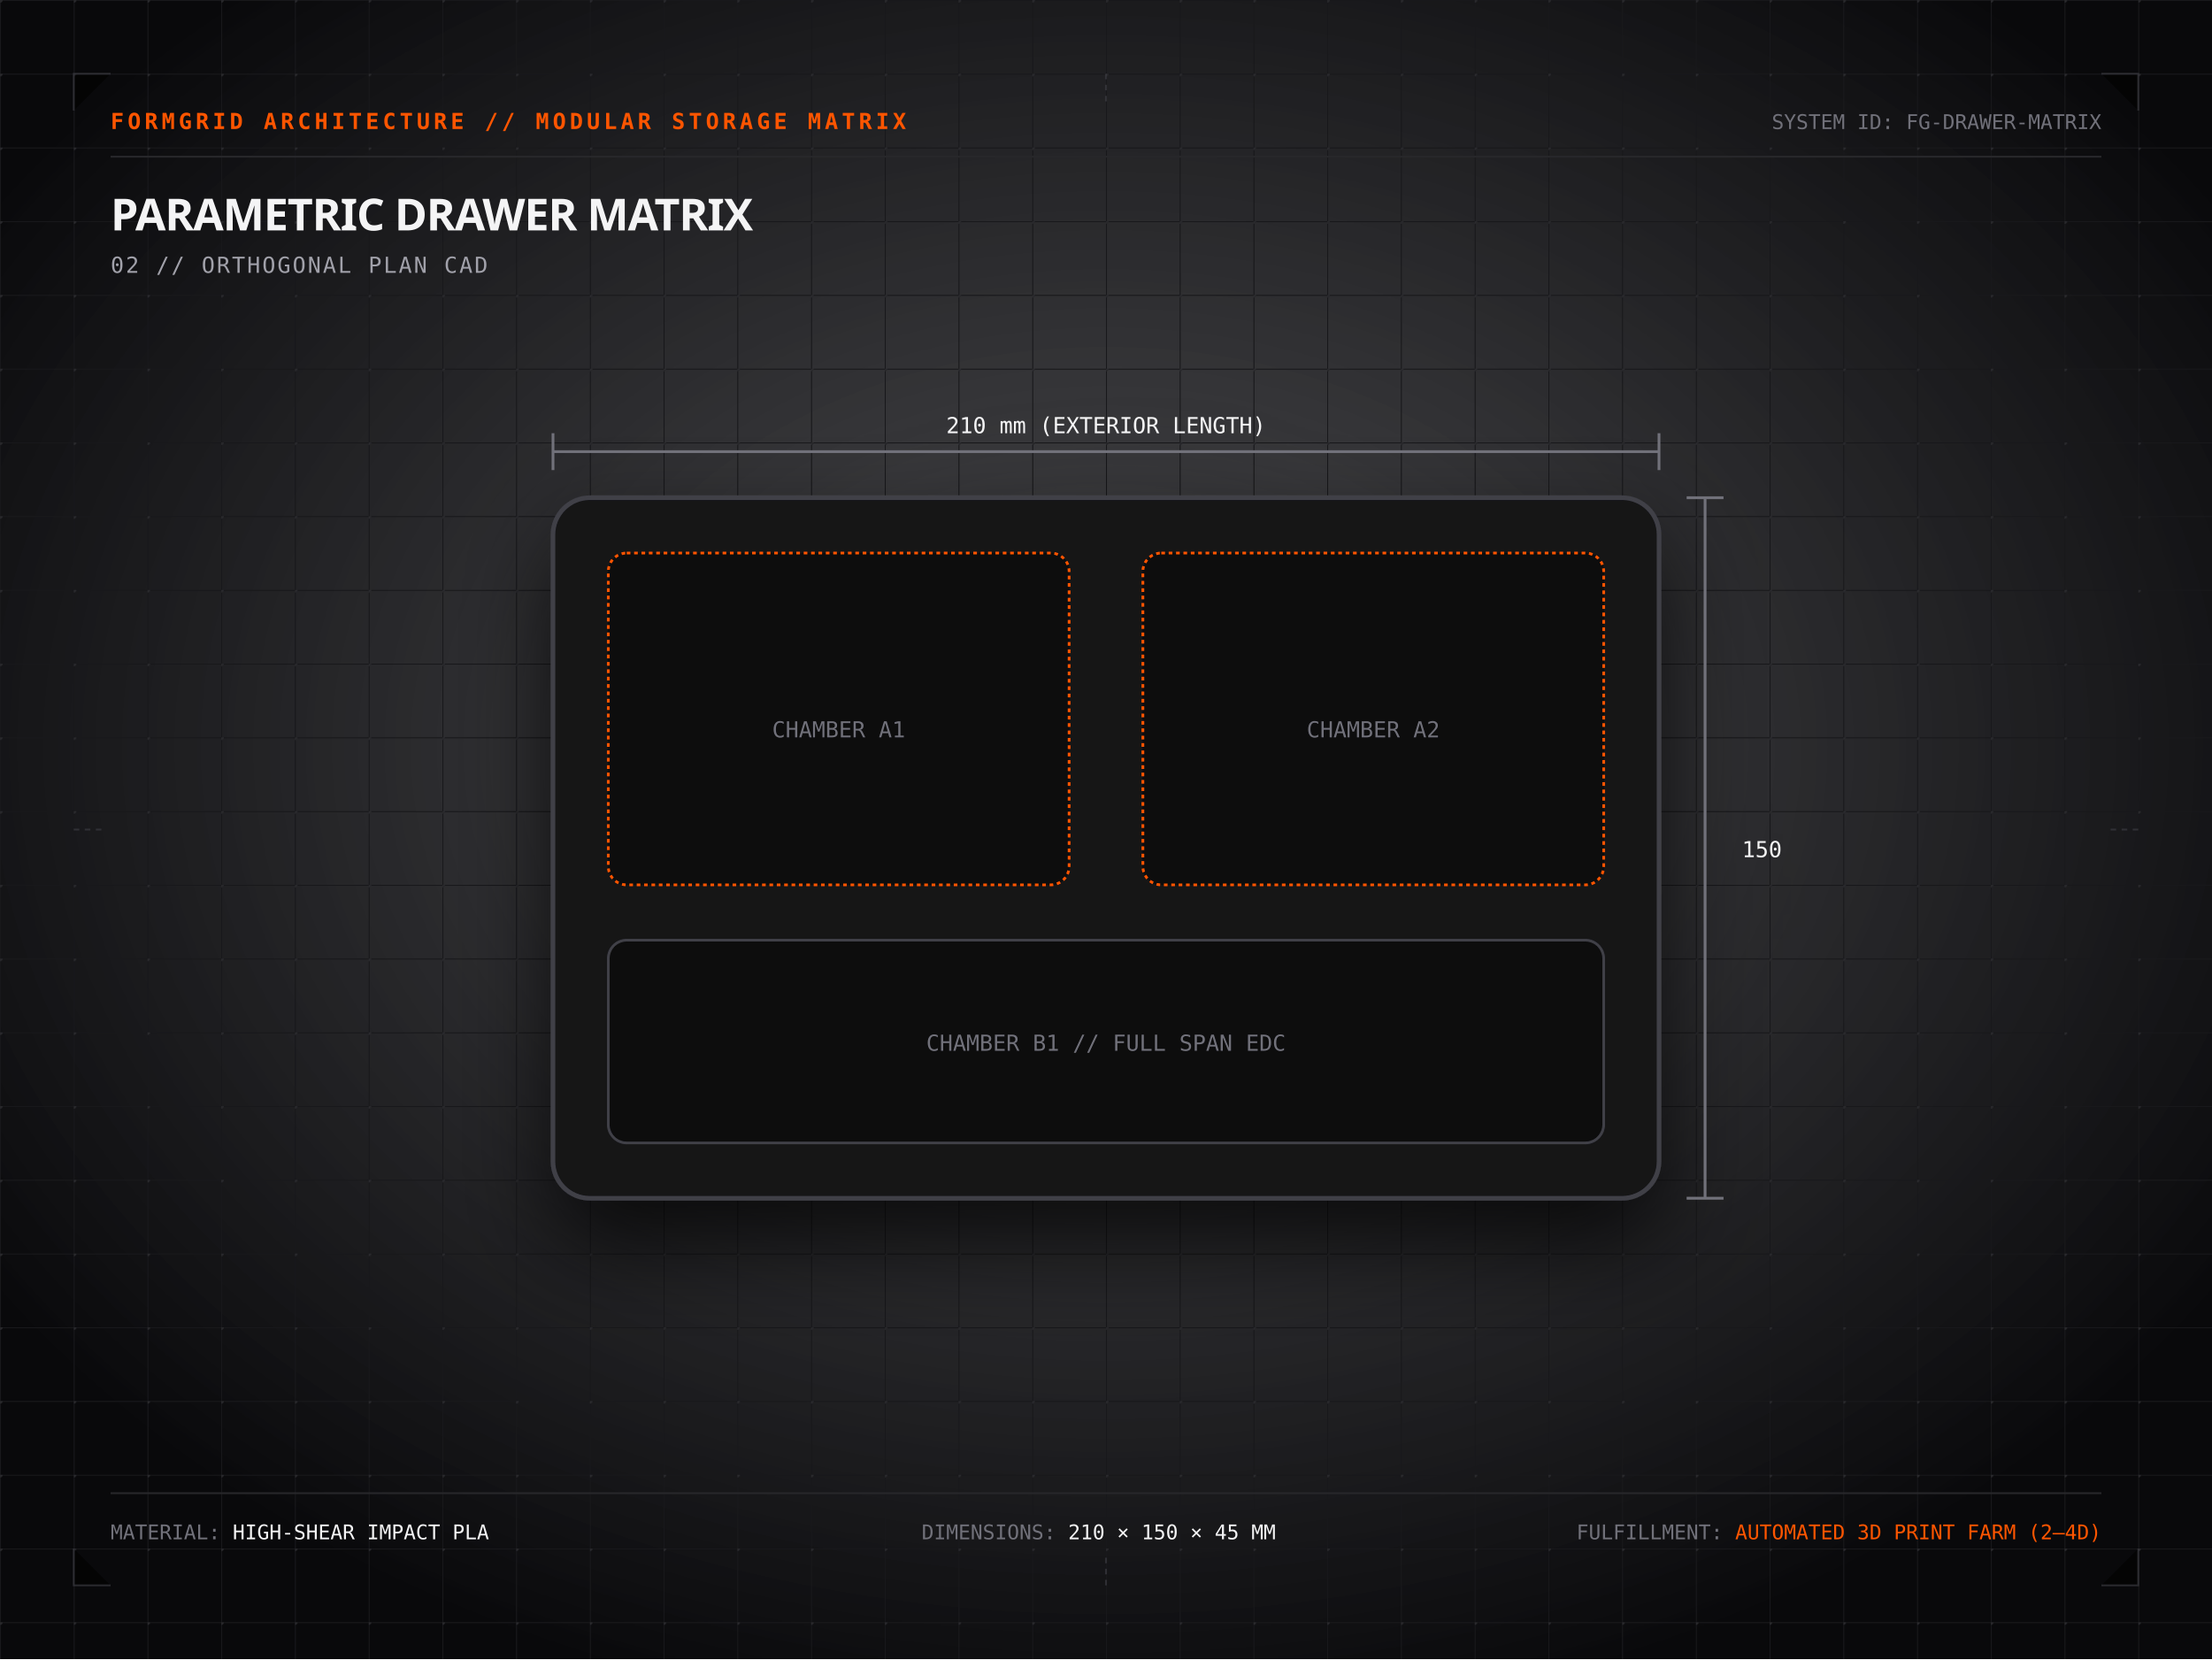
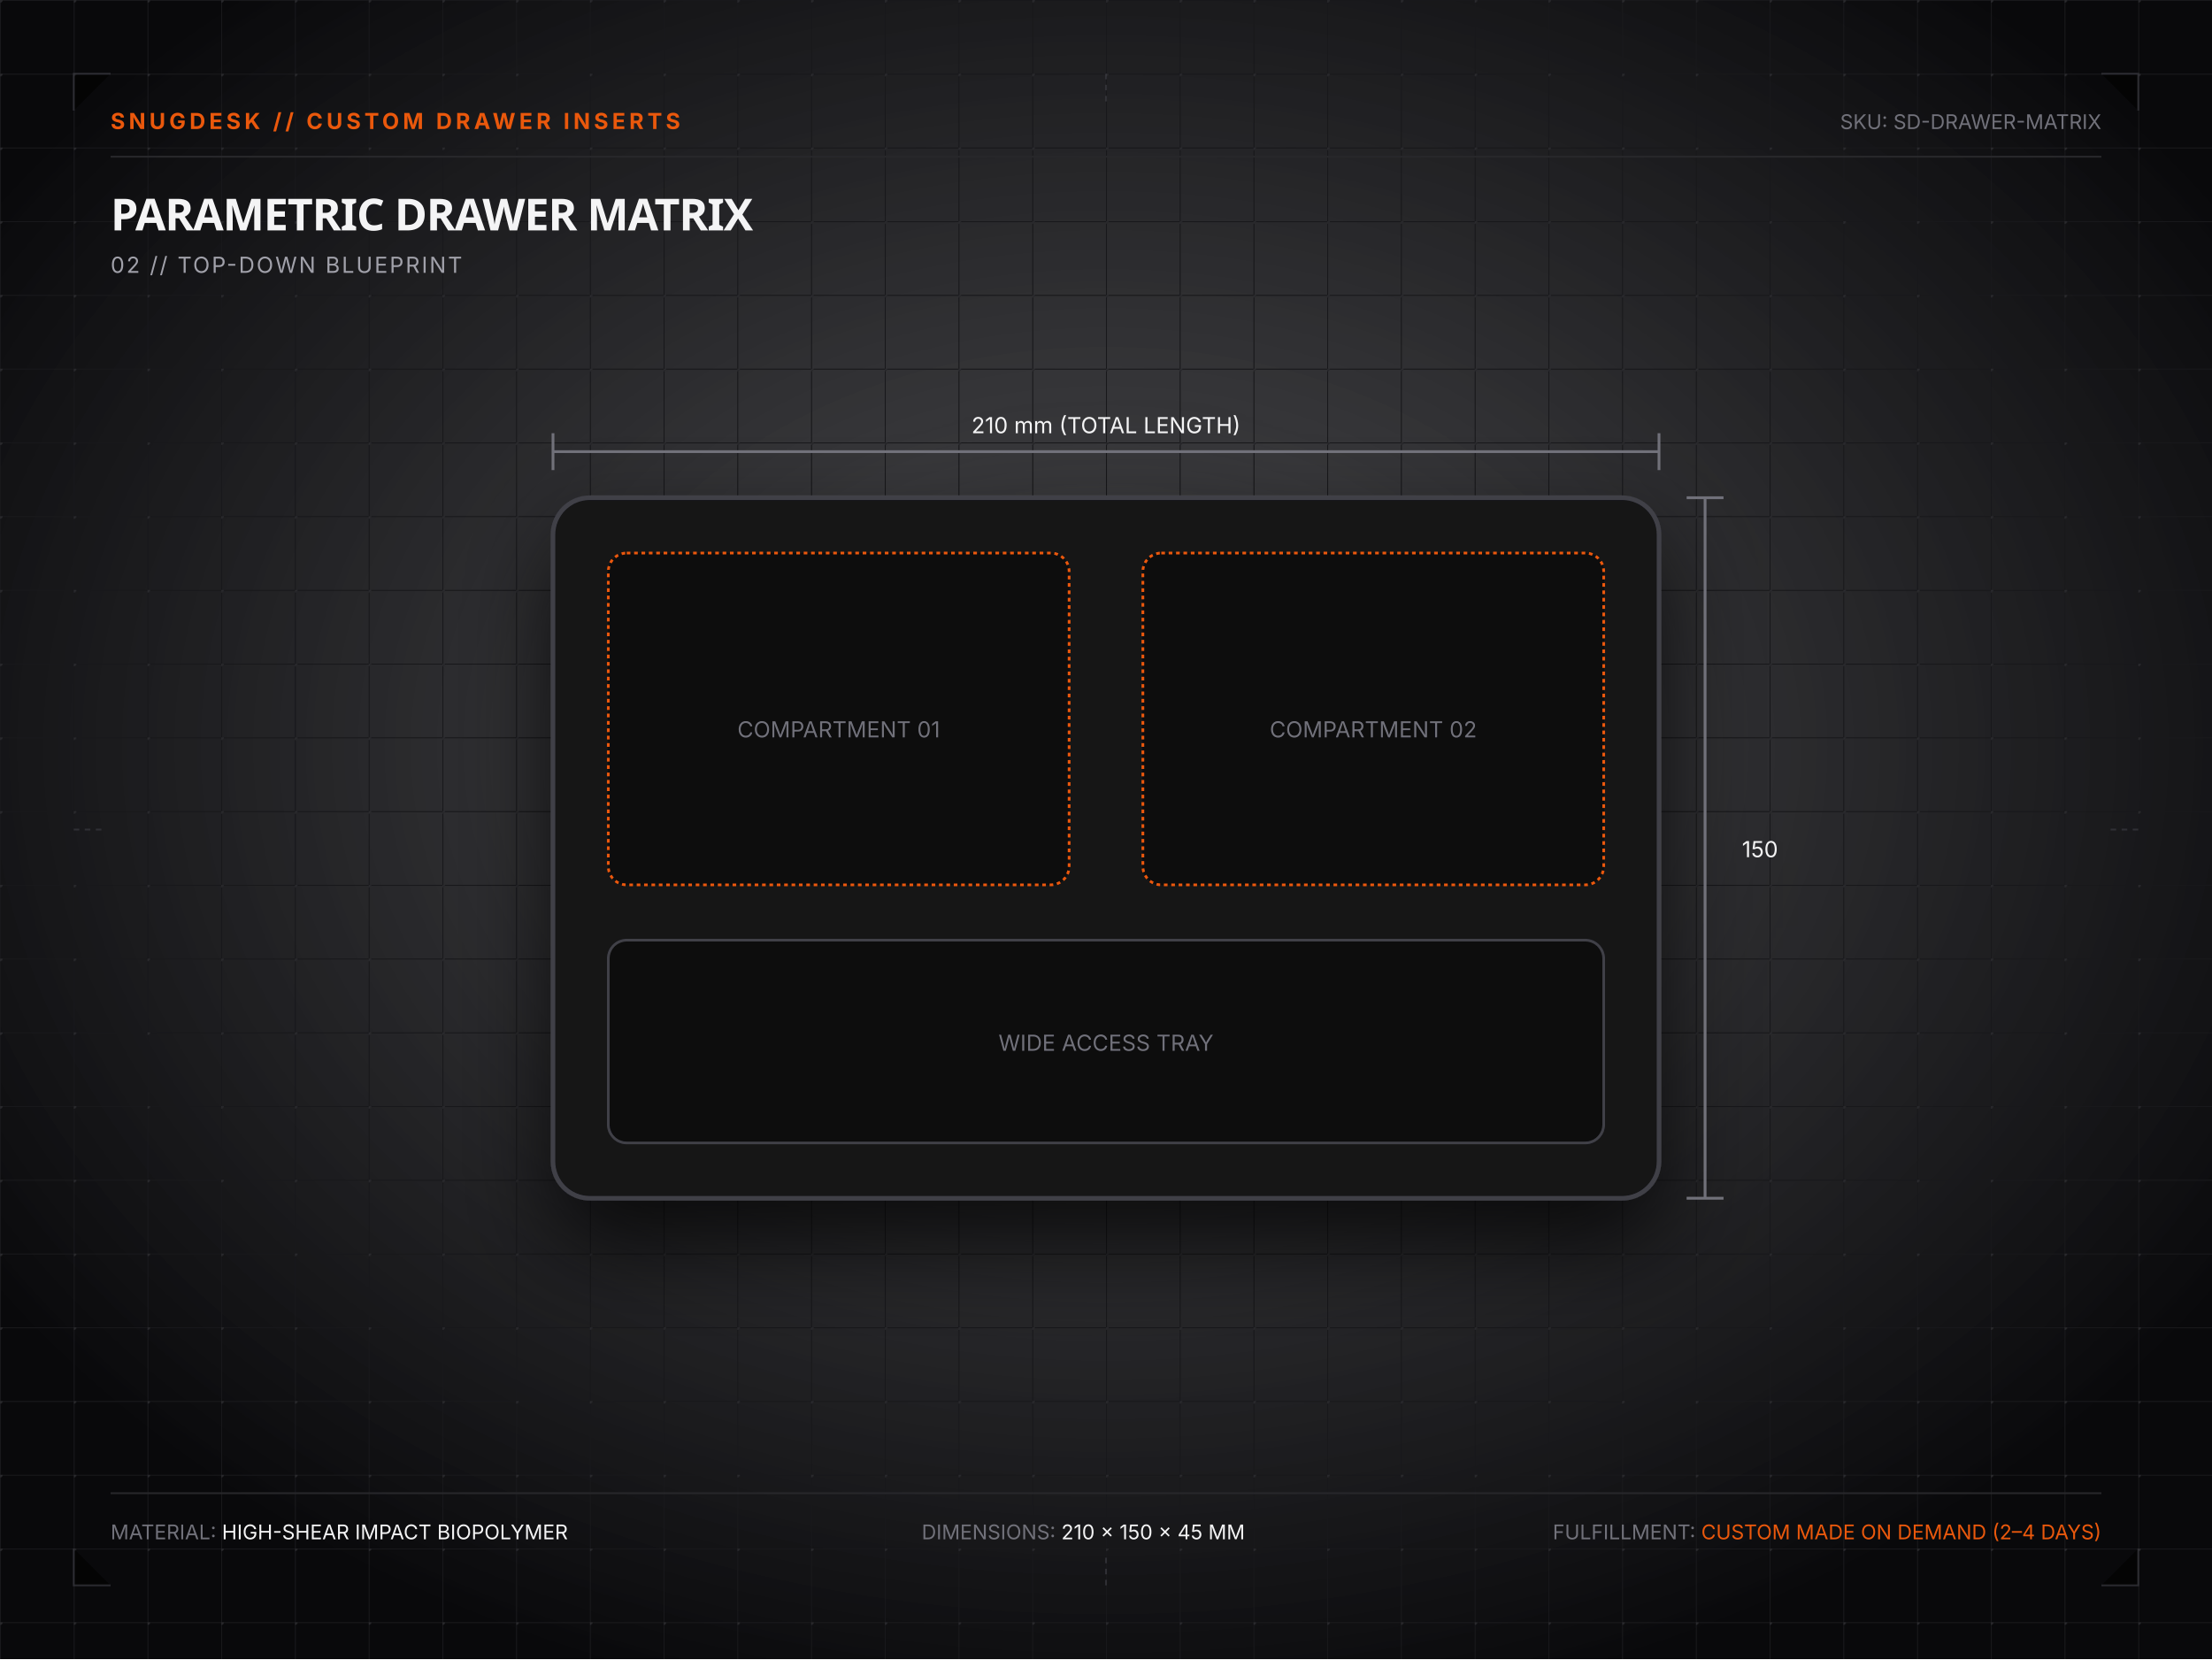
- <svg xmlns="http://www.w3.org/2000/svg" viewBox="0 0 1200 900" width="1200" height="900" style="background:#09090b; font-family:'JetBrains Mono', monospace;">
+ <svg xmlns="http://www.w3.org/2000/svg" viewBox="0 0 1200 900" width="1200" height="900" style="background:#09090b; font-family:'Inter', sans-serif;">
  <defs>
    <pattern id="grid-drawer-matrix-top" width="40" height="40" patternUnits="userSpaceOnUse">
      <path d="M 40 0 L 0 0 0 40" fill="none" stroke="#18181b" stroke-width="1" />
      <circle cx="0" cy="0" r="1.5" fill="#27272a" />
    </pattern>
    <radialGradient id="spot-drawer-matrix-top" cx="50%" cy="45%" r="60%">
      <stop offset="0%" stop-color="#1f1f23" stop-opacity="0.8" />
      <stop offset="100%" stop-color="#09090b" stop-opacity="1" />
    </radialGradient>
    <linearGradient id="bodyGrad-drawer-matrix" x1="0%" y1="0%" x2="100%" y2="100%">
      <stop offset="0%" stop-color="#2c2c31" />
      <stop offset="50%" stop-color="#18181b" />
      <stop offset="100%" stop-color="#101012" />
    </linearGradient>
    <filter id="shadow-drawer-matrix" x="-10%" y="-10%" width="130%" height="130%">
      <feDropShadow dx="0" dy="25" stdDeviation="25" flood-color="#000000" flood-opacity="0.75" />
    </filter>
  </defs>
  <rect width="1200" height="900" fill="url(#spot-drawer-matrix-top)" />
  <rect width="1200" height="900" fill="url(#grid-drawer-matrix-top)" />
  <g stroke="#3f3f46" stroke-width="1" opacity="0.6">
    <path d="M 40 60 L 40 40 L 60 40" />
    <path d="M 1160 60 L 1160 40 L 1140 40" />
    <path d="M 40 840 L 40 860 L 60 860" />
    <path d="M 1160 840 L 1160 860 L 1140 860" />
    <line x1="600" y1="40" x2="600" y2="55" stroke-dasharray="3,3" />
    <line x1="600" y1="845" x2="600" y2="860" stroke-dasharray="3,3" />
    <line x1="40" y1="450" x2="55" y2="450" stroke-dasharray="3,3" />
    <line x1="1145" y1="450" x2="1160" y2="450" stroke-dasharray="3,3" />
  </g>
-   <text x="60" y="70" fill="#ff5500" font-size="12" font-weight="700" letter-spacing="2">FORMGRID ARCHITECTURE // MODULAR STORAGE MATRIX</text>
-   <text x="1140" y="70" text-anchor="end" fill="#71717a" font-size="11">SYSTEM ID: FG-DRAWER-MATRIX</text>
+   <text x="60" y="70" fill="#ea580c" font-size="12" font-weight="700" letter-spacing="2">SNUGDESK // CUSTOM DRAWER INSERTS</text>
+   <text x="1140" y="70" text-anchor="end" fill="#71717a" font-size="11">SKU: SD-DRAWER-MATRIX</text>
  <line x1="60" y1="85" x2="1140" y2="85" stroke="#27272a" stroke-width="1" />
  <text x="60" y="125" fill="#f4f4f5" font-size="24" font-weight="800" font-family="'Space Grotesk', sans-serif" letter-spacing="-0.5">PARAMETRIC DRAWER MATRIX</text>
-   <text x="60" y="148" fill="#a1a1aa" font-size="12" letter-spacing="1">02 // ORTHOGONAL PLAN CAD</text>
+   <text x="60" y="148" fill="#a1a1aa" font-size="12" letter-spacing="1">02 // TOP-DOWN BLUEPRINT</text>
  <g transform="translate(600, 460)" filter="url(#shadow-drawer-matrix)">
    <rect x="-300" y="-190" width="600" height="380" rx="20" ry="20" fill="#121215" stroke="#3f3f46" stroke-width="2.5" />
-     <rect x="-270" y="-160" width="250" height="180" rx="10" ry="10" fill="#09090b" stroke="#ff5500" stroke-width="1.5" stroke-dasharray="2,2" />
-     <text x="-145" y="-60" text-anchor="middle" fill="#71717a" font-size="12">CHAMBER A1</text>
-     <rect x="20" y="-160" width="250" height="180" rx="10" ry="10" fill="#09090b" stroke="#ff5500" stroke-width="1.5" stroke-dasharray="2,2" />
-     <text x="145" y="-60" text-anchor="middle" fill="#71717a" font-size="12">CHAMBER A2</text>
+     <rect x="-270" y="-160" width="250" height="180" rx="10" ry="10" fill="#09090b" stroke="#ea580c" stroke-width="1.5" stroke-dasharray="2,2" />
+     <text x="-145" y="-60" text-anchor="middle" fill="#71717a" font-size="12">COMPARTMENT 01</text>
+     <rect x="20" y="-160" width="250" height="180" rx="10" ry="10" fill="#09090b" stroke="#ea580c" stroke-width="1.5" stroke-dasharray="2,2" />
+     <text x="145" y="-60" text-anchor="middle" fill="#71717a" font-size="12">COMPARTMENT 02</text>
    <rect x="-270" y="50" width="540" height="110" rx="10" ry="10" fill="#09090b" stroke="#3f3f46" stroke-width="1.5" />
-     <text x="0" y="110" text-anchor="middle" fill="#71717a" font-size="12">CHAMBER B1 // FULL SPAN EDC</text>
+     <text x="0" y="110" text-anchor="middle" fill="#71717a" font-size="12">WIDE ACCESS TRAY</text>
    <line x1="-300" y1="-215" x2="300" y2="-215" stroke="#71717a" stroke-width="1.5" />
    <line x1="-300" y1="-225" x2="-300" y2="-205" stroke="#71717a" stroke-width="1.5" />
    <line x1="300" y1="-225" x2="300" y2="-205" stroke="#71717a" stroke-width="1.5" />
-     <text x="0" y="-225" text-anchor="middle" fill="#f4f4f5" font-size="12">210  mm (EXTERIOR LENGTH)</text>
+     <text x="0" y="-225" text-anchor="middle" fill="#f4f4f5" font-size="12">210  mm (TOTAL LENGTH)</text>
    <line x1="325" y1="-190" x2="325" y2="190" stroke="#71717a" stroke-width="1.5" />
    <line x1="315" y1="-190" x2="335" y2="-190" stroke="#71717a" stroke-width="1.5" />
    <line x1="315" y1="190" x2="335" y2="190" stroke="#71717a" stroke-width="1.5" />
    <text x="345" y="5" fill="#f4f4f5" font-size="12"> 150 </text>
  </g>
  <line x1="60" y1="810" x2="1140" y2="810" stroke="#27272a" stroke-width="1" />
  <g fill="#71717a" font-size="11">
-     <text x="60" y="835">MATERIAL: <tspan fill="#f4f4f5">HIGH-SHEAR IMPACT PLA</tspan>
+     <text x="60" y="835">MATERIAL: <tspan fill="#f4f4f5">HIGH-SHEAR IMPACT BIOPOLYMER</tspan>
    </text>
    <text x="500" y="835">DIMENSIONS: <tspan fill="#f4f4f5">210 × 150 × 45 MM</tspan>
    </text>
-     <text x="1140" y="835" text-anchor="end">FULFILLMENT: <tspan fill="#ff5500">AUTOMATED 3D PRINT FARM (2–4D)</tspan>
+     <text x="1140" y="835" text-anchor="end">FULFILLMENT: <tspan fill="#ea580c">CUSTOM MADE ON DEMAND (2–4 DAYS)</tspan>
    </text>
  </g>
</svg>
